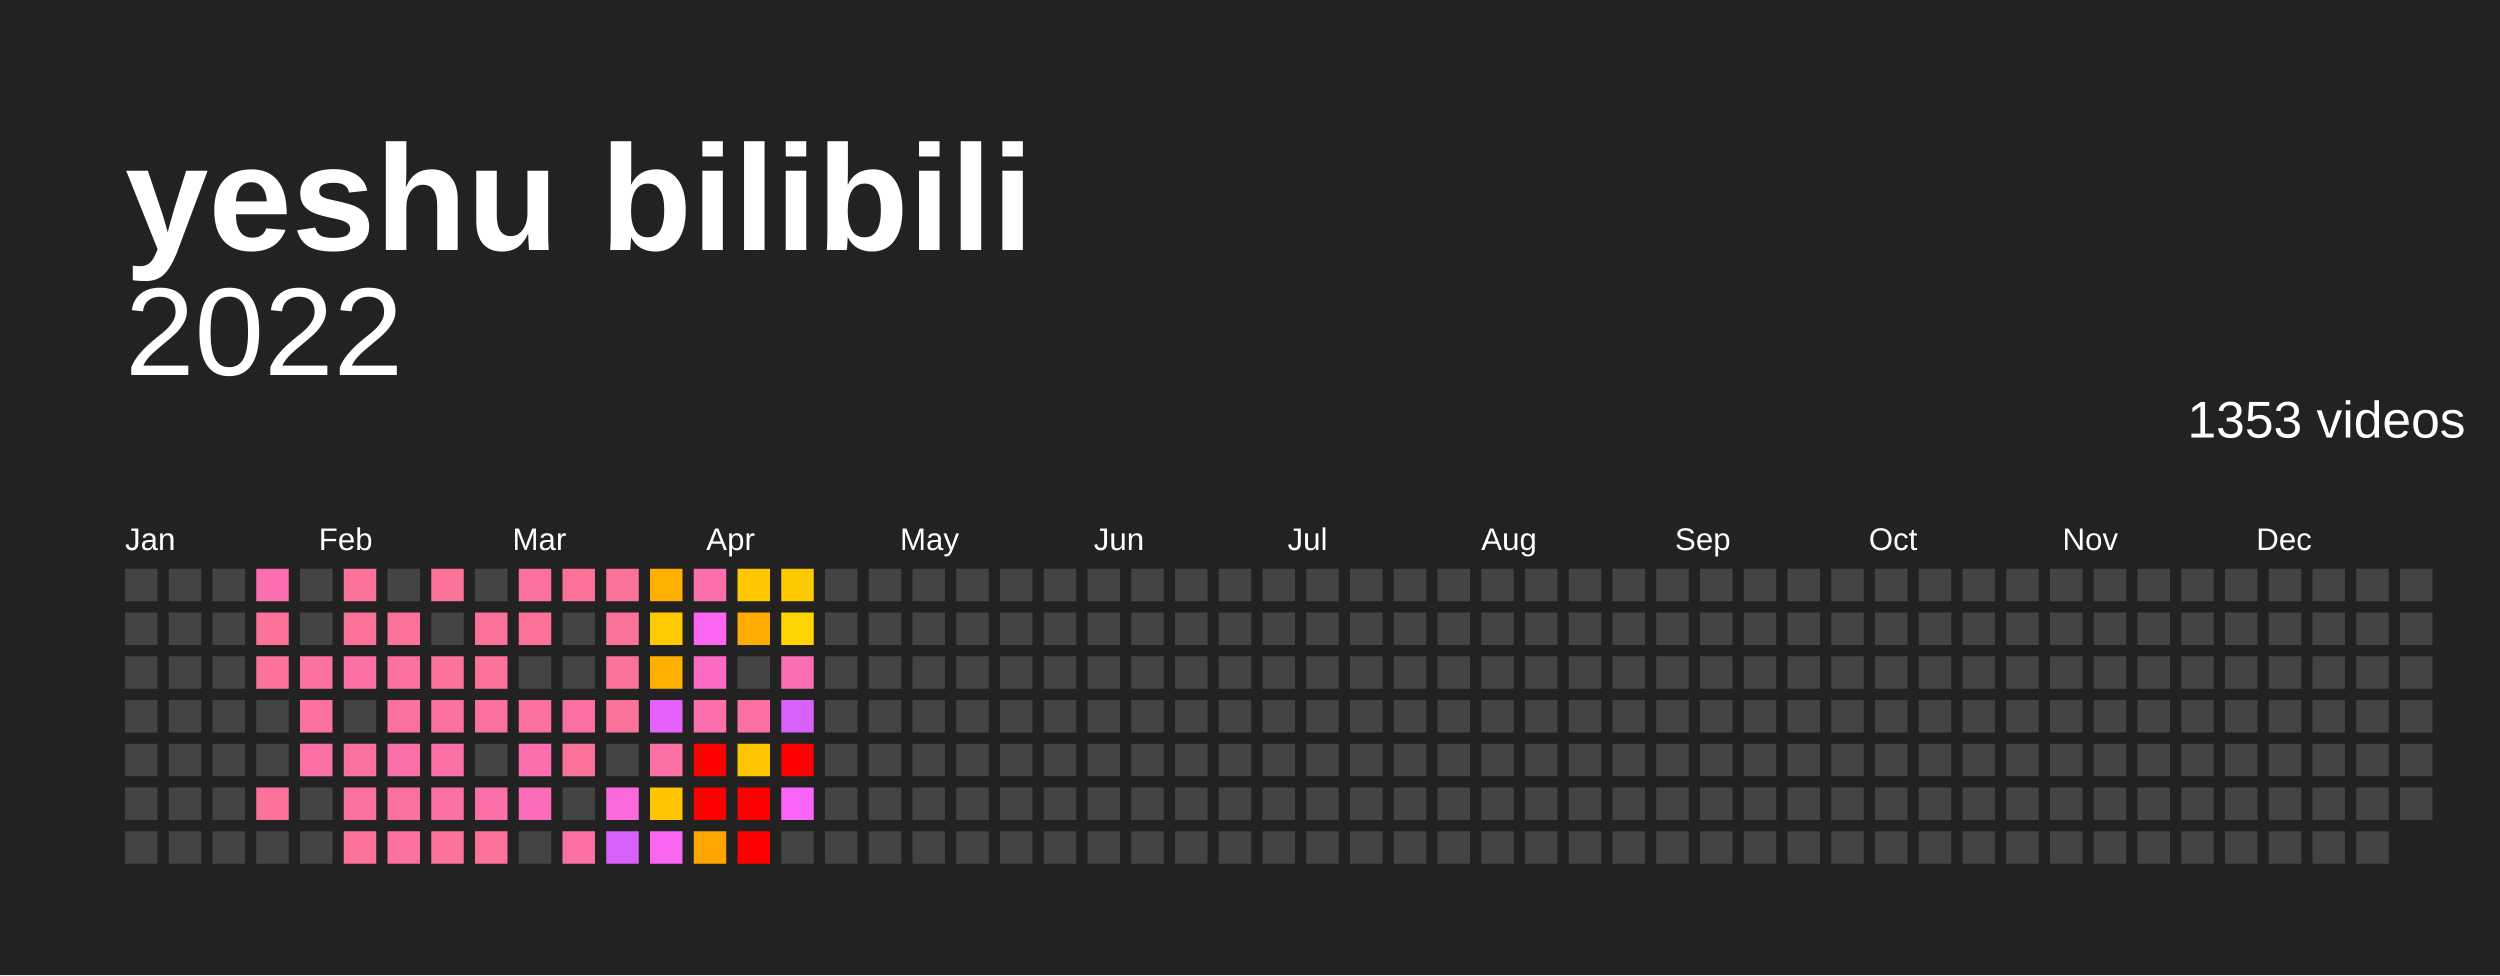
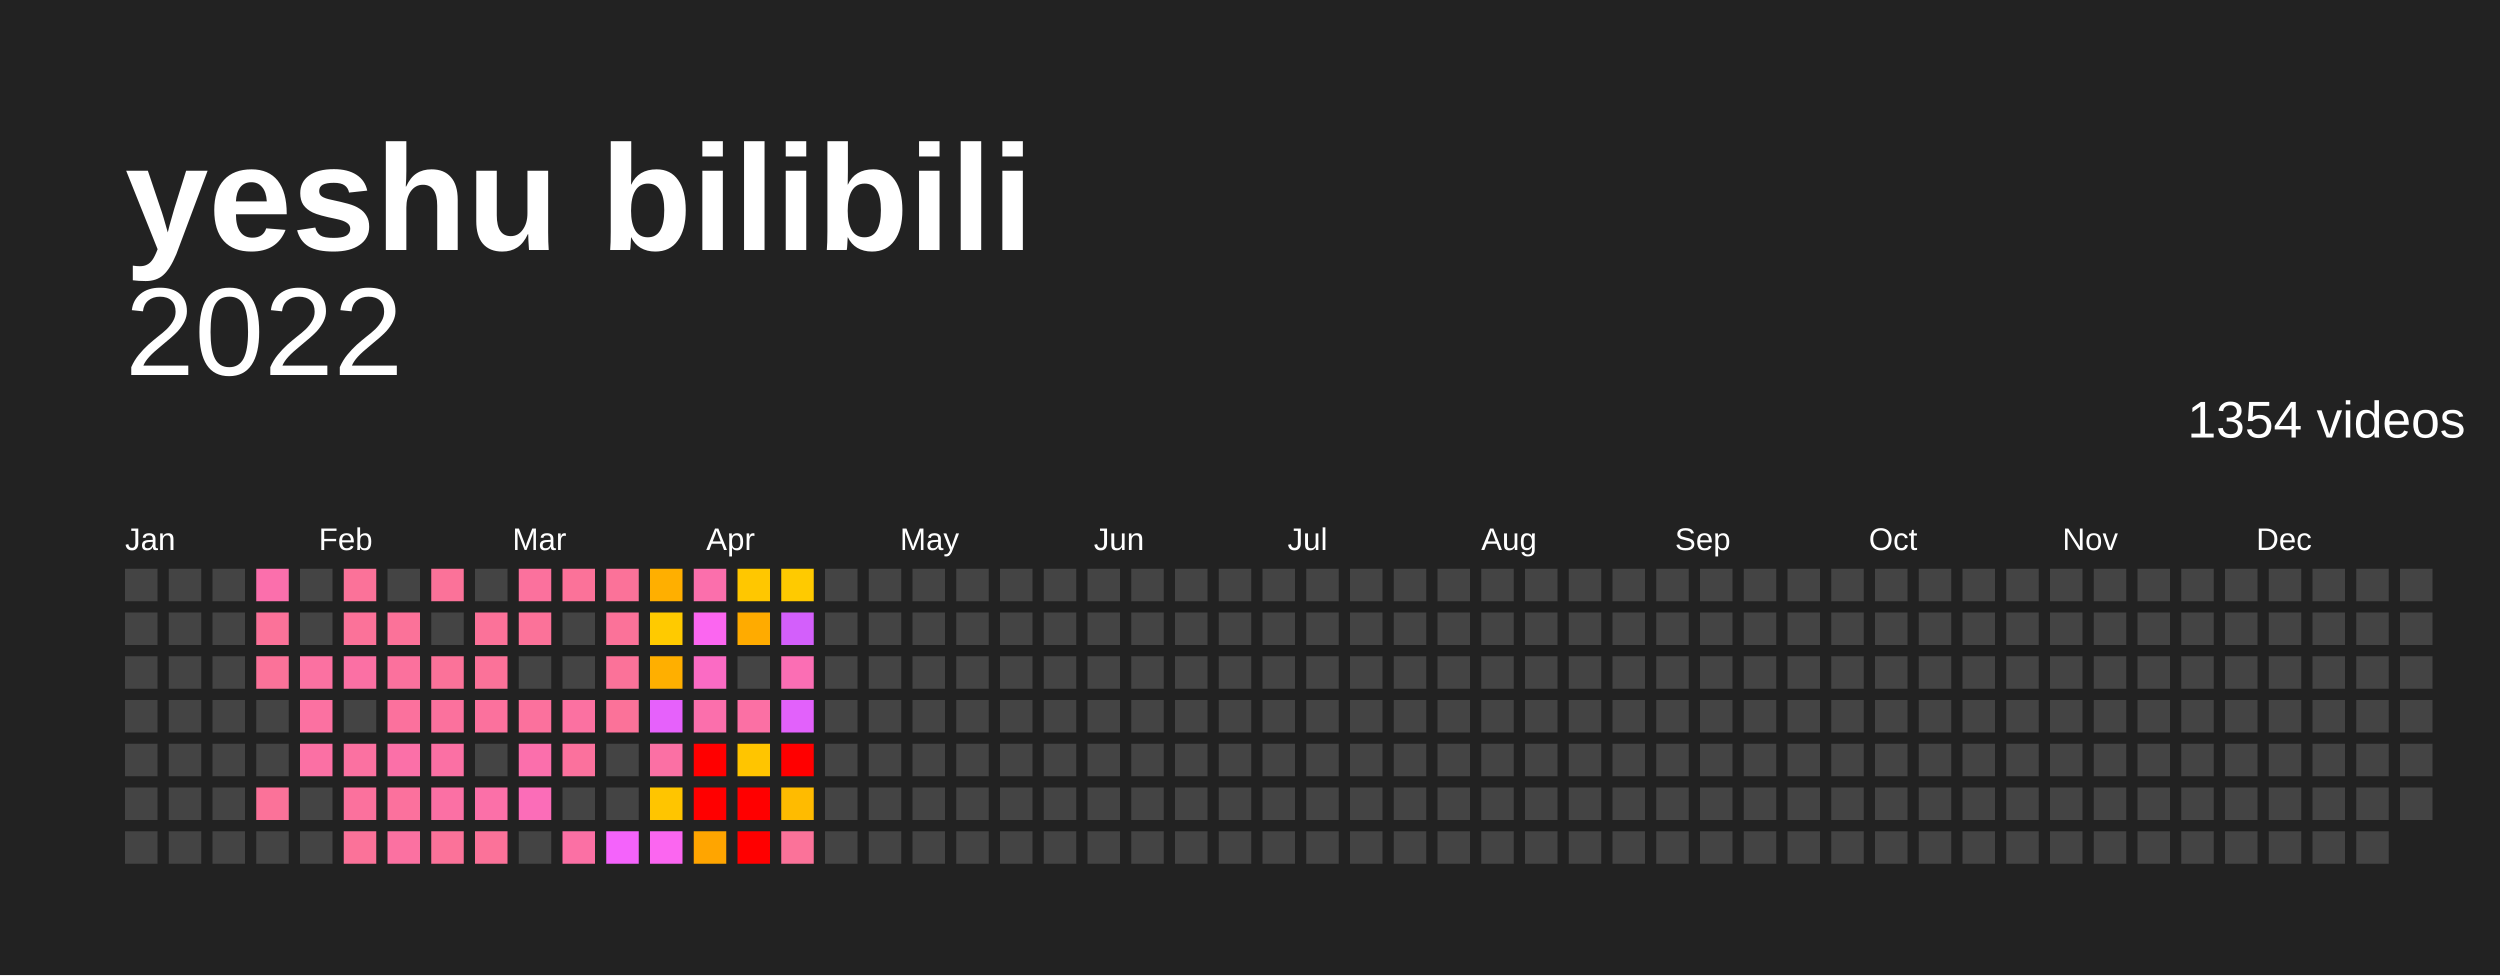
<svg xmlns="http://www.w3.org/2000/svg" baseProfile="full" height="78mm" version="1.1" viewBox="0,0,200,78" width="200mm">
  <defs />
  <rect fill="#222222" height="78" width="200" x="0" y="0" />
  <text fill="#FFFFFF" style="font-size:12px; font-family:Arial; font-weight:bold;" x="10" y="20">yeshu bilibili</text>
  <text alignment-baseline="hanging" fill="#FFFFFF" style="font-size:10.0px; font-family:Arial;" x="10" y="30">2022</text>
-   <text alignment-baseline="hanging" fill="#FFFFFF" style="font-size:4.125px; font-family:Arial;" x="175" y="35">1353 videos</text>
+   <text alignment-baseline="hanging" fill="#FFFFFF" style="font-size:4.125px; font-family:Arial;" x="175" y="35">1354 videos</text>
  <text fill="#FFFFFF" style="font-size:2.5px; font-family:Arial" x="10.0" y="44">Jan</text>
  <text fill="#FFFFFF" style="font-size:2.5px; font-family:Arial" x="25.5" y="44">Feb</text>
  <text fill="#FFFFFF" style="font-size:2.5px; font-family:Arial" x="41.0" y="44">Mar</text>
  <text fill="#FFFFFF" style="font-size:2.5px; font-family:Arial" x="56.5" y="44">Apr</text>
  <text fill="#FFFFFF" style="font-size:2.5px; font-family:Arial" x="72.0" y="44">May</text>
  <text fill="#FFFFFF" style="font-size:2.5px; font-family:Arial" x="87.5" y="44">Jun</text>
  <text fill="#FFFFFF" style="font-size:2.5px; font-family:Arial" x="103.0" y="44">Jul</text>
  <text fill="#FFFFFF" style="font-size:2.5px; font-family:Arial" x="118.5" y="44">Aug</text>
  <text fill="#FFFFFF" style="font-size:2.5px; font-family:Arial" x="134.0" y="44">Sep</text>
  <text fill="#FFFFFF" style="font-size:2.5px; font-family:Arial" x="149.5" y="44">Oct</text>
  <text fill="#FFFFFF" style="font-size:2.5px; font-family:Arial" x="165.0" y="44">Nov</text>
  <text fill="#FFFFFF" style="font-size:2.5px; font-family:Arial" x="180.5" y="44">Dec</text>
  <rect fill="#444444" height="2.6" width="2.6" x="10.0" y="45.5" />
  <rect fill="#444444" height="2.6" width="2.6" x="10.0" y="49.0" />
  <rect fill="#444444" height="2.6" width="2.6" x="10.0" y="52.5" />
  <rect fill="#444444" height="2.6" width="2.6" x="10.0" y="56.0" />
  <rect fill="#444444" height="2.6" width="2.6" x="10.0" y="59.5" />
  <rect fill="#444444" height="2.6" width="2.6" x="10.0" y="63.0" />
  <rect fill="#444444" height="2.6" width="2.6" x="10.0" y="66.5" />
  <rect fill="#444444" height="2.6" width="2.6" x="13.5" y="45.5" />
  <rect fill="#444444" height="2.6" width="2.6" x="13.5" y="49.0" />
  <rect fill="#444444" height="2.6" width="2.6" x="13.5" y="52.5" />
  <rect fill="#444444" height="2.6" width="2.6" x="13.5" y="56.0" />
  <rect fill="#444444" height="2.6" width="2.6" x="13.5" y="59.5" />
  <rect fill="#444444" height="2.6" width="2.6" x="13.5" y="63.0" />
  <rect fill="#444444" height="2.6" width="2.6" x="13.5" y="66.5" />
  <rect fill="#444444" height="2.6" width="2.6" x="17.0" y="45.5" />
  <rect fill="#444444" height="2.6" width="2.6" x="17.0" y="49.0" />
  <rect fill="#444444" height="2.6" width="2.6" x="17.0" y="52.5" />
  <rect fill="#444444" height="2.6" width="2.6" x="17.0" y="56.0" />
  <rect fill="#444444" height="2.6" width="2.6" x="17.0" y="59.5" />
  <rect fill="#444444" height="2.6" width="2.6" x="17.0" y="63.0" />
  <rect fill="#444444" height="2.6" width="2.6" x="17.0" y="66.5" />
-   <rect fill="#fb6eb0" height="2.6" width="2.6" x="20.5" y="45.5" />
+   <rect fill="#fb6fac" height="2.6" width="2.6" x="20.5" y="45.5" />
  <rect fill="#fb7299" height="2.6" width="2.6" x="20.5" y="49.0" />
  <rect fill="#fb7299" height="2.6" width="2.6" x="20.5" y="52.5" />
  <rect fill="#444444" height="2.6" width="2.6" x="20.5" y="56.0" />
  <rect fill="#444444" height="2.6" width="2.6" x="20.5" y="59.5" />
  <rect fill="#fb7299" height="2.6" width="2.6" x="20.5" y="63.0" />
  <rect fill="#444444" height="2.6" width="2.6" x="20.5" y="66.5" />
  <rect fill="#444444" height="2.6" width="2.6" x="24.0" y="45.5" />
  <rect fill="#444444" height="2.6" width="2.6" x="24.0" y="49.0" />
  <rect fill="#fb71a1" height="2.6" width="2.6" x="24.0" y="52.5" />
  <rect fill="#fb71a1" height="2.6" width="2.6" x="24.0" y="56.0" />
  <rect fill="#fb70a4" height="2.6" width="2.6" x="24.0" y="59.5" />
  <rect fill="#444444" height="2.6" width="2.6" x="24.0" y="63.0" />
  <rect fill="#444444" height="2.6" width="2.6" x="24.0" y="66.5" />
  <rect fill="#fb7299" height="2.6" width="2.6" x="27.5" y="45.5" />
  <rect fill="#fb7299" height="2.6" width="2.6" x="27.5" y="49.0" />
  <rect fill="#fb70a4" height="2.6" width="2.6" x="27.5" y="52.5" />
  <rect fill="#444444" height="2.6" width="2.6" x="27.5" y="56.0" />
  <rect fill="#fb71a1" height="2.6" width="2.6" x="27.5" y="59.5" />
  <rect fill="#fb719d" height="2.6" width="2.6" x="27.5" y="63.0" />
  <rect fill="#fb7299" height="2.6" width="2.6" x="27.5" y="66.5" />
  <rect fill="#444444" height="2.6" width="2.6" x="31.0" y="45.5" />
  <rect fill="#fb7299" height="2.6" width="2.6" x="31.0" y="49.0" />
  <rect fill="#fb719d" height="2.6" width="2.6" x="31.0" y="52.5" />
  <rect fill="#fb719d" height="2.6" width="2.6" x="31.0" y="56.0" />
  <rect fill="#fb70a8" height="2.6" width="2.6" x="31.0" y="59.5" />
  <rect fill="#fb719d" height="2.6" width="2.6" x="31.0" y="63.0" />
  <rect fill="#fb71a1" height="2.6" width="2.6" x="31.0" y="66.5" />
  <rect fill="#fb7299" height="2.6" width="2.6" x="34.5" y="45.5" />
  <rect fill="#444444" height="2.6" width="2.6" x="34.5" y="49.0" />
  <rect fill="#fb7299" height="2.6" width="2.6" x="34.5" y="52.5" />
  <rect fill="#fb719d" height="2.6" width="2.6" x="34.5" y="56.0" />
  <rect fill="#fb70a4" height="2.6" width="2.6" x="34.5" y="59.5" />
  <rect fill="#fb70a4" height="2.6" width="2.6" x="34.5" y="63.0" />
  <rect fill="#fb7299" height="2.6" width="2.6" x="34.5" y="66.5" />
  <rect fill="#444444" height="2.6" width="2.6" x="38.0" y="45.5" />
  <rect fill="#fb7299" height="2.6" width="2.6" x="38.0" y="49.0" />
  <rect fill="#fb7299" height="2.6" width="2.6" x="38.0" y="52.5" />
  <rect fill="#fb719d" height="2.6" width="2.6" x="38.0" y="56.0" />
  <rect fill="#444444" height="2.6" width="2.6" x="38.0" y="59.5" />
  <rect fill="#fb70a8" height="2.6" width="2.6" x="38.0" y="63.0" />
  <rect fill="#fb7299" height="2.6" width="2.6" x="38.0" y="66.5" />
  <rect fill="#fb719d" height="2.6" width="2.6" x="41.5" y="45.5" />
  <rect fill="#fb7299" height="2.6" width="2.6" x="41.5" y="49.0" />
  <rect fill="#444444" height="2.6" width="2.6" x="41.5" y="52.5" />
  <rect fill="#fb719d" height="2.6" width="2.6" x="41.5" y="56.0" />
  <rect fill="#fb6fac" height="2.6" width="2.6" x="41.5" y="59.5" />
  <rect fill="#fb6db8" height="2.6" width="2.6" x="41.5" y="63.0" />
  <rect fill="#444444" height="2.6" width="2.6" x="41.5" y="66.5" />
  <rect fill="#fb7299" height="2.6" width="2.6" x="45.0" y="45.5" />
  <rect fill="#444444" height="2.6" width="2.6" x="45.0" y="49.0" />
  <rect fill="#444444" height="2.6" width="2.6" x="45.0" y="52.5" />
-   <rect fill="#fb70a4" height="2.6" width="2.6" x="45.0" y="56.0" />
-   <rect fill="#fb7299" height="2.6" width="2.6" x="45.0" y="59.5" />
+   <rect fill="#fb71a1" height="2.6" width="2.6" x="45.0" y="56.0" />
+   <rect fill="#fb719d" height="2.6" width="2.6" x="45.0" y="59.5" />
  <rect fill="#444444" height="2.6" width="2.6" x="45.0" y="63.0" />
  <rect fill="#fb70a4" height="2.6" width="2.6" x="45.0" y="66.5" />
  <rect fill="#fb7299" height="2.6" width="2.6" x="48.5" y="45.5" />
  <rect fill="#fb7299" height="2.6" width="2.6" x="48.5" y="49.0" />
  <rect fill="#fb7299" height="2.6" width="2.6" x="48.5" y="52.5" />
  <rect fill="#fb7299" height="2.6" width="2.6" x="48.5" y="56.0" />
  <rect fill="#444444" height="2.6" width="2.6" x="48.5" y="59.5" />
-   <rect fill="#fb69da" height="2.6" width="2.6" x="48.5" y="63.0" />
-   <rect fill="#d860fb" height="2.6" width="2.6" x="48.5" y="66.5" />
+   <rect fill="#444444" height="2.6" width="2.6" x="48.5" y="63.0" />
+   <rect fill="#f463fb" height="2.6" width="2.6" x="48.5" y="66.5" />
  <rect fill="#ffaf00" height="2.6" width="2.6" x="52.0" y="45.5" />
  <rect fill="#ffca00" height="2.6" width="2.6" x="52.0" y="49.0" />
  <rect fill="#ffaf00" height="2.6" width="2.6" x="52.0" y="52.5" />
  <rect fill="#e661fb" height="2.6" width="2.6" x="52.0" y="56.0" />
  <rect fill="#fb70a4" height="2.6" width="2.6" x="52.0" y="59.5" />
  <rect fill="#ffc500" height="2.6" width="2.6" x="52.0" y="63.0" />
  <rect fill="#fb66f0" height="2.6" width="2.6" x="52.0" y="66.5" />
  <rect fill="#fb6fac" height="2.6" width="2.6" x="55.5" y="45.5" />
  <rect fill="#fb66f0" height="2.6" width="2.6" x="55.5" y="49.0" />
  <rect fill="#fb6bc4" height="2.6" width="2.6" x="55.5" y="52.5" />
  <rect fill="#fb6fac" height="2.6" width="2.6" x="55.5" y="56.0" />
  <rect fill="red" height="2.6" width="2.6" x="55.5" y="59.5" />
  <rect fill="red" height="2.6" width="2.6" x="55.5" y="63.0" />
  <rect fill="#ffa500" height="2.6" width="2.6" x="55.5" y="66.5" />
  <rect fill="#ffc700" height="2.6" width="2.6" x="59.0" y="45.5" />
  <rect fill="#ffab00" height="2.6" width="2.6" x="59.0" y="49.0" />
  <rect fill="#444444" height="2.6" width="2.6" x="59.0" y="52.5" />
  <rect fill="#fb70a4" height="2.6" width="2.6" x="59.0" y="56.0" />
  <rect fill="#ffc500" height="2.6" width="2.6" x="59.0" y="59.5" />
  <rect fill="red" height="2.6" width="2.6" x="59.0" y="63.0" />
  <rect fill="red" height="2.6" width="2.6" x="59.0" y="66.5" />
-   <rect fill="#ffc900" height="2.6" width="2.6" x="62.5" y="45.5" />
-   <rect fill="#ffd400" height="2.6" width="2.6" x="62.5" y="49.0" />
+   <rect fill="#ffca00" height="2.6" width="2.6" x="62.5" y="45.5" />
+   <rect fill="#d35ffb" height="2.6" width="2.6" x="62.5" y="49.0" />
  <rect fill="#fb6eb4" height="2.6" width="2.6" x="62.5" y="52.5" />
-   <rect fill="#d860fb" height="2.6" width="2.6" x="62.5" y="56.0" />
+   <rect fill="#e261fb" height="2.6" width="2.6" x="62.5" y="56.0" />
  <rect fill="red" height="2.6" width="2.6" x="62.5" y="59.5" />
-   <rect fill="#fb64f9" height="2.6" width="2.6" x="62.5" y="63.0" />
-   <rect fill="#444444" height="2.6" width="2.6" x="62.5" y="66.5" />
+   <rect fill="#ffbb00" height="2.6" width="2.6" x="62.5" y="63.0" />
+   <rect fill="#fb7299" height="2.6" width="2.6" x="62.5" y="66.5" />
  <rect fill="#444444" height="2.6" width="2.6" x="66.0" y="45.5" />
  <rect fill="#444444" height="2.6" width="2.6" x="66.0" y="49.0" />
  <rect fill="#444444" height="2.6" width="2.6" x="66.0" y="52.5" />
  <rect fill="#444444" height="2.6" width="2.6" x="66.0" y="56.0" />
  <rect fill="#444444" height="2.6" width="2.6" x="66.0" y="59.5" />
  <rect fill="#444444" height="2.6" width="2.6" x="66.0" y="63.0" />
  <rect fill="#444444" height="2.6" width="2.6" x="66.0" y="66.5" />
  <rect fill="#444444" height="2.6" width="2.6" x="69.5" y="45.5" />
  <rect fill="#444444" height="2.6" width="2.6" x="69.5" y="49.0" />
  <rect fill="#444444" height="2.6" width="2.6" x="69.5" y="52.5" />
  <rect fill="#444444" height="2.6" width="2.6" x="69.5" y="56.0" />
  <rect fill="#444444" height="2.6" width="2.6" x="69.5" y="59.5" />
  <rect fill="#444444" height="2.6" width="2.6" x="69.5" y="63.0" />
  <rect fill="#444444" height="2.6" width="2.6" x="69.5" y="66.5" />
  <rect fill="#444444" height="2.6" width="2.6" x="73.0" y="45.5" />
  <rect fill="#444444" height="2.6" width="2.6" x="73.0" y="49.0" />
  <rect fill="#444444" height="2.6" width="2.6" x="73.0" y="52.5" />
  <rect fill="#444444" height="2.6" width="2.6" x="73.0" y="56.0" />
  <rect fill="#444444" height="2.6" width="2.6" x="73.0" y="59.5" />
  <rect fill="#444444" height="2.6" width="2.6" x="73.0" y="63.0" />
  <rect fill="#444444" height="2.6" width="2.6" x="73.0" y="66.5" />
  <rect fill="#444444" height="2.6" width="2.6" x="76.5" y="45.5" />
  <rect fill="#444444" height="2.6" width="2.6" x="76.5" y="49.0" />
  <rect fill="#444444" height="2.6" width="2.6" x="76.5" y="52.5" />
  <rect fill="#444444" height="2.6" width="2.6" x="76.5" y="56.0" />
  <rect fill="#444444" height="2.6" width="2.6" x="76.5" y="59.5" />
  <rect fill="#444444" height="2.6" width="2.6" x="76.5" y="63.0" />
  <rect fill="#444444" height="2.6" width="2.6" x="76.5" y="66.5" />
  <rect fill="#444444" height="2.6" width="2.6" x="80.0" y="45.5" />
  <rect fill="#444444" height="2.6" width="2.6" x="80.0" y="49.0" />
  <rect fill="#444444" height="2.6" width="2.6" x="80.0" y="52.5" />
  <rect fill="#444444" height="2.6" width="2.6" x="80.0" y="56.0" />
  <rect fill="#444444" height="2.6" width="2.6" x="80.0" y="59.5" />
  <rect fill="#444444" height="2.6" width="2.6" x="80.0" y="63.0" />
  <rect fill="#444444" height="2.6" width="2.6" x="80.0" y="66.5" />
  <rect fill="#444444" height="2.6" width="2.6" x="83.5" y="45.5" />
  <rect fill="#444444" height="2.6" width="2.6" x="83.5" y="49.0" />
  <rect fill="#444444" height="2.6" width="2.6" x="83.5" y="52.5" />
  <rect fill="#444444" height="2.6" width="2.6" x="83.5" y="56.0" />
  <rect fill="#444444" height="2.6" width="2.6" x="83.5" y="59.5" />
  <rect fill="#444444" height="2.6" width="2.6" x="83.5" y="63.0" />
  <rect fill="#444444" height="2.6" width="2.6" x="83.5" y="66.5" />
  <rect fill="#444444" height="2.6" width="2.6" x="87.0" y="45.5" />
  <rect fill="#444444" height="2.6" width="2.6" x="87.0" y="49.0" />
  <rect fill="#444444" height="2.6" width="2.6" x="87.0" y="52.5" />
  <rect fill="#444444" height="2.6" width="2.6" x="87.0" y="56.0" />
  <rect fill="#444444" height="2.6" width="2.6" x="87.0" y="59.5" />
  <rect fill="#444444" height="2.6" width="2.6" x="87.0" y="63.0" />
  <rect fill="#444444" height="2.6" width="2.6" x="87.0" y="66.5" />
  <rect fill="#444444" height="2.6" width="2.6" x="90.5" y="45.5" />
  <rect fill="#444444" height="2.6" width="2.6" x="90.5" y="49.0" />
  <rect fill="#444444" height="2.6" width="2.6" x="90.5" y="52.5" />
  <rect fill="#444444" height="2.6" width="2.6" x="90.5" y="56.0" />
  <rect fill="#444444" height="2.6" width="2.6" x="90.5" y="59.5" />
  <rect fill="#444444" height="2.6" width="2.6" x="90.5" y="63.0" />
  <rect fill="#444444" height="2.6" width="2.6" x="90.5" y="66.5" />
  <rect fill="#444444" height="2.6" width="2.6" x="94.0" y="45.5" />
  <rect fill="#444444" height="2.6" width="2.6" x="94.0" y="49.0" />
  <rect fill="#444444" height="2.6" width="2.6" x="94.0" y="52.5" />
  <rect fill="#444444" height="2.6" width="2.6" x="94.0" y="56.0" />
  <rect fill="#444444" height="2.6" width="2.6" x="94.0" y="59.5" />
  <rect fill="#444444" height="2.6" width="2.6" x="94.0" y="63.0" />
  <rect fill="#444444" height="2.6" width="2.6" x="94.0" y="66.5" />
  <rect fill="#444444" height="2.6" width="2.6" x="97.5" y="45.5" />
  <rect fill="#444444" height="2.6" width="2.6" x="97.5" y="49.0" />
  <rect fill="#444444" height="2.6" width="2.6" x="97.5" y="52.5" />
  <rect fill="#444444" height="2.6" width="2.6" x="97.5" y="56.0" />
  <rect fill="#444444" height="2.6" width="2.6" x="97.5" y="59.5" />
  <rect fill="#444444" height="2.6" width="2.6" x="97.5" y="63.0" />
  <rect fill="#444444" height="2.6" width="2.6" x="97.5" y="66.5" />
  <rect fill="#444444" height="2.6" width="2.6" x="101.0" y="45.5" />
  <rect fill="#444444" height="2.6" width="2.6" x="101.0" y="49.0" />
  <rect fill="#444444" height="2.6" width="2.6" x="101.0" y="52.5" />
  <rect fill="#444444" height="2.6" width="2.6" x="101.0" y="56.0" />
  <rect fill="#444444" height="2.6" width="2.6" x="101.0" y="59.5" />
  <rect fill="#444444" height="2.6" width="2.6" x="101.0" y="63.0" />
  <rect fill="#444444" height="2.6" width="2.6" x="101.0" y="66.5" />
  <rect fill="#444444" height="2.6" width="2.6" x="104.5" y="45.5" />
  <rect fill="#444444" height="2.6" width="2.6" x="104.5" y="49.0" />
  <rect fill="#444444" height="2.6" width="2.6" x="104.5" y="52.5" />
  <rect fill="#444444" height="2.6" width="2.6" x="104.5" y="56.0" />
  <rect fill="#444444" height="2.6" width="2.6" x="104.5" y="59.5" />
  <rect fill="#444444" height="2.6" width="2.6" x="104.5" y="63.0" />
  <rect fill="#444444" height="2.6" width="2.6" x="104.5" y="66.5" />
  <rect fill="#444444" height="2.6" width="2.6" x="108.0" y="45.5" />
  <rect fill="#444444" height="2.6" width="2.6" x="108.0" y="49.0" />
  <rect fill="#444444" height="2.6" width="2.6" x="108.0" y="52.5" />
  <rect fill="#444444" height="2.6" width="2.6" x="108.0" y="56.0" />
  <rect fill="#444444" height="2.6" width="2.6" x="108.0" y="59.5" />
  <rect fill="#444444" height="2.6" width="2.6" x="108.0" y="63.0" />
  <rect fill="#444444" height="2.6" width="2.6" x="108.0" y="66.5" />
  <rect fill="#444444" height="2.6" width="2.6" x="111.5" y="45.5" />
  <rect fill="#444444" height="2.6" width="2.6" x="111.5" y="49.0" />
  <rect fill="#444444" height="2.6" width="2.6" x="111.5" y="52.5" />
  <rect fill="#444444" height="2.6" width="2.6" x="111.5" y="56.0" />
  <rect fill="#444444" height="2.6" width="2.6" x="111.5" y="59.5" />
  <rect fill="#444444" height="2.6" width="2.6" x="111.5" y="63.0" />
  <rect fill="#444444" height="2.6" width="2.6" x="111.5" y="66.5" />
  <rect fill="#444444" height="2.6" width="2.6" x="115.0" y="45.5" />
  <rect fill="#444444" height="2.6" width="2.6" x="115.0" y="49.0" />
  <rect fill="#444444" height="2.6" width="2.6" x="115.0" y="52.5" />
  <rect fill="#444444" height="2.6" width="2.6" x="115.0" y="56.0" />
  <rect fill="#444444" height="2.6" width="2.6" x="115.0" y="59.5" />
  <rect fill="#444444" height="2.6" width="2.6" x="115.0" y="63.0" />
  <rect fill="#444444" height="2.6" width="2.6" x="115.0" y="66.5" />
  <rect fill="#444444" height="2.6" width="2.6" x="118.5" y="45.5" />
  <rect fill="#444444" height="2.6" width="2.6" x="118.5" y="49.0" />
  <rect fill="#444444" height="2.6" width="2.6" x="118.5" y="52.5" />
  <rect fill="#444444" height="2.6" width="2.6" x="118.5" y="56.0" />
  <rect fill="#444444" height="2.6" width="2.6" x="118.5" y="59.5" />
  <rect fill="#444444" height="2.6" width="2.6" x="118.5" y="63.0" />
  <rect fill="#444444" height="2.6" width="2.6" x="118.5" y="66.5" />
  <rect fill="#444444" height="2.6" width="2.6" x="122.0" y="45.5" />
  <rect fill="#444444" height="2.6" width="2.6" x="122.0" y="49.0" />
  <rect fill="#444444" height="2.6" width="2.6" x="122.0" y="52.5" />
  <rect fill="#444444" height="2.6" width="2.6" x="122.0" y="56.0" />
  <rect fill="#444444" height="2.6" width="2.6" x="122.0" y="59.5" />
  <rect fill="#444444" height="2.6" width="2.6" x="122.0" y="63.0" />
  <rect fill="#444444" height="2.6" width="2.6" x="122.0" y="66.5" />
  <rect fill="#444444" height="2.6" width="2.6" x="125.5" y="45.5" />
  <rect fill="#444444" height="2.6" width="2.6" x="125.5" y="49.0" />
  <rect fill="#444444" height="2.6" width="2.6" x="125.5" y="52.5" />
  <rect fill="#444444" height="2.6" width="2.6" x="125.5" y="56.0" />
  <rect fill="#444444" height="2.6" width="2.6" x="125.5" y="59.5" />
  <rect fill="#444444" height="2.6" width="2.6" x="125.5" y="63.0" />
  <rect fill="#444444" height="2.6" width="2.6" x="125.5" y="66.5" />
  <rect fill="#444444" height="2.6" width="2.6" x="129.0" y="45.5" />
  <rect fill="#444444" height="2.6" width="2.6" x="129.0" y="49.0" />
  <rect fill="#444444" height="2.6" width="2.6" x="129.0" y="52.5" />
  <rect fill="#444444" height="2.6" width="2.6" x="129.0" y="56.0" />
  <rect fill="#444444" height="2.6" width="2.6" x="129.0" y="59.5" />
  <rect fill="#444444" height="2.6" width="2.6" x="129.0" y="63.0" />
  <rect fill="#444444" height="2.6" width="2.6" x="129.0" y="66.5" />
  <rect fill="#444444" height="2.6" width="2.6" x="132.5" y="45.5" />
  <rect fill="#444444" height="2.6" width="2.6" x="132.5" y="49.0" />
  <rect fill="#444444" height="2.6" width="2.6" x="132.5" y="52.5" />
  <rect fill="#444444" height="2.6" width="2.6" x="132.5" y="56.0" />
  <rect fill="#444444" height="2.6" width="2.6" x="132.5" y="59.5" />
  <rect fill="#444444" height="2.6" width="2.6" x="132.5" y="63.0" />
  <rect fill="#444444" height="2.6" width="2.6" x="132.5" y="66.5" />
  <rect fill="#444444" height="2.6" width="2.6" x="136.0" y="45.5" />
  <rect fill="#444444" height="2.6" width="2.6" x="136.0" y="49.0" />
  <rect fill="#444444" height="2.6" width="2.6" x="136.0" y="52.5" />
  <rect fill="#444444" height="2.6" width="2.6" x="136.0" y="56.0" />
  <rect fill="#444444" height="2.6" width="2.6" x="136.0" y="59.5" />
  <rect fill="#444444" height="2.6" width="2.6" x="136.0" y="63.0" />
  <rect fill="#444444" height="2.6" width="2.6" x="136.0" y="66.5" />
  <rect fill="#444444" height="2.6" width="2.6" x="139.5" y="45.5" />
  <rect fill="#444444" height="2.6" width="2.6" x="139.5" y="49.0" />
  <rect fill="#444444" height="2.6" width="2.6" x="139.5" y="52.5" />
  <rect fill="#444444" height="2.6" width="2.6" x="139.5" y="56.0" />
  <rect fill="#444444" height="2.6" width="2.6" x="139.5" y="59.5" />
  <rect fill="#444444" height="2.6" width="2.6" x="139.5" y="63.0" />
  <rect fill="#444444" height="2.6" width="2.6" x="139.5" y="66.5" />
  <rect fill="#444444" height="2.6" width="2.6" x="143.0" y="45.5" />
  <rect fill="#444444" height="2.6" width="2.6" x="143.0" y="49.0" />
  <rect fill="#444444" height="2.6" width="2.6" x="143.0" y="52.5" />
  <rect fill="#444444" height="2.6" width="2.6" x="143.0" y="56.0" />
  <rect fill="#444444" height="2.6" width="2.6" x="143.0" y="59.5" />
  <rect fill="#444444" height="2.6" width="2.6" x="143.0" y="63.0" />
  <rect fill="#444444" height="2.6" width="2.6" x="143.0" y="66.5" />
  <rect fill="#444444" height="2.6" width="2.6" x="146.5" y="45.5" />
  <rect fill="#444444" height="2.6" width="2.6" x="146.5" y="49.0" />
  <rect fill="#444444" height="2.6" width="2.6" x="146.5" y="52.5" />
  <rect fill="#444444" height="2.6" width="2.6" x="146.5" y="56.0" />
  <rect fill="#444444" height="2.6" width="2.6" x="146.5" y="59.5" />
  <rect fill="#444444" height="2.6" width="2.6" x="146.5" y="63.0" />
  <rect fill="#444444" height="2.6" width="2.6" x="146.5" y="66.5" />
  <rect fill="#444444" height="2.6" width="2.6" x="150.0" y="45.5" />
  <rect fill="#444444" height="2.6" width="2.6" x="150.0" y="49.0" />
  <rect fill="#444444" height="2.6" width="2.6" x="150.0" y="52.5" />
  <rect fill="#444444" height="2.6" width="2.6" x="150.0" y="56.0" />
  <rect fill="#444444" height="2.6" width="2.6" x="150.0" y="59.5" />
  <rect fill="#444444" height="2.6" width="2.6" x="150.0" y="63.0" />
  <rect fill="#444444" height="2.6" width="2.6" x="150.0" y="66.5" />
  <rect fill="#444444" height="2.6" width="2.6" x="153.5" y="45.5" />
  <rect fill="#444444" height="2.6" width="2.6" x="153.5" y="49.0" />
  <rect fill="#444444" height="2.6" width="2.6" x="153.5" y="52.5" />
  <rect fill="#444444" height="2.6" width="2.6" x="153.5" y="56.0" />
  <rect fill="#444444" height="2.6" width="2.6" x="153.5" y="59.5" />
  <rect fill="#444444" height="2.6" width="2.6" x="153.5" y="63.0" />
  <rect fill="#444444" height="2.6" width="2.6" x="153.5" y="66.5" />
  <rect fill="#444444" height="2.6" width="2.6" x="157.0" y="45.5" />
  <rect fill="#444444" height="2.6" width="2.6" x="157.0" y="49.0" />
  <rect fill="#444444" height="2.6" width="2.6" x="157.0" y="52.5" />
  <rect fill="#444444" height="2.6" width="2.6" x="157.0" y="56.0" />
  <rect fill="#444444" height="2.6" width="2.6" x="157.0" y="59.5" />
  <rect fill="#444444" height="2.6" width="2.6" x="157.0" y="63.0" />
  <rect fill="#444444" height="2.6" width="2.6" x="157.0" y="66.5" />
  <rect fill="#444444" height="2.6" width="2.6" x="160.5" y="45.5" />
  <rect fill="#444444" height="2.6" width="2.6" x="160.5" y="49.0" />
  <rect fill="#444444" height="2.6" width="2.6" x="160.5" y="52.5" />
  <rect fill="#444444" height="2.6" width="2.6" x="160.5" y="56.0" />
  <rect fill="#444444" height="2.6" width="2.6" x="160.5" y="59.5" />
  <rect fill="#444444" height="2.6" width="2.6" x="160.5" y="63.0" />
  <rect fill="#444444" height="2.6" width="2.6" x="160.5" y="66.5" />
  <rect fill="#444444" height="2.6" width="2.6" x="164.0" y="45.5" />
  <rect fill="#444444" height="2.6" width="2.6" x="164.0" y="49.0" />
  <rect fill="#444444" height="2.6" width="2.6" x="164.0" y="52.5" />
  <rect fill="#444444" height="2.6" width="2.6" x="164.0" y="56.0" />
  <rect fill="#444444" height="2.6" width="2.6" x="164.0" y="59.5" />
  <rect fill="#444444" height="2.6" width="2.6" x="164.0" y="63.0" />
  <rect fill="#444444" height="2.6" width="2.6" x="164.0" y="66.5" />
  <rect fill="#444444" height="2.6" width="2.6" x="167.5" y="45.5" />
  <rect fill="#444444" height="2.6" width="2.6" x="167.5" y="49.0" />
  <rect fill="#444444" height="2.6" width="2.6" x="167.5" y="52.5" />
  <rect fill="#444444" height="2.6" width="2.6" x="167.5" y="56.0" />
  <rect fill="#444444" height="2.6" width="2.6" x="167.5" y="59.5" />
  <rect fill="#444444" height="2.6" width="2.6" x="167.5" y="63.0" />
  <rect fill="#444444" height="2.6" width="2.6" x="167.5" y="66.5" />
  <rect fill="#444444" height="2.6" width="2.6" x="171.0" y="45.5" />
  <rect fill="#444444" height="2.6" width="2.6" x="171.0" y="49.0" />
  <rect fill="#444444" height="2.6" width="2.6" x="171.0" y="52.5" />
  <rect fill="#444444" height="2.6" width="2.6" x="171.0" y="56.0" />
  <rect fill="#444444" height="2.6" width="2.6" x="171.0" y="59.5" />
  <rect fill="#444444" height="2.6" width="2.6" x="171.0" y="63.0" />
  <rect fill="#444444" height="2.6" width="2.6" x="171.0" y="66.5" />
  <rect fill="#444444" height="2.6" width="2.6" x="174.5" y="45.5" />
  <rect fill="#444444" height="2.6" width="2.6" x="174.5" y="49.0" />
  <rect fill="#444444" height="2.6" width="2.6" x="174.5" y="52.5" />
  <rect fill="#444444" height="2.6" width="2.6" x="174.5" y="56.0" />
  <rect fill="#444444" height="2.6" width="2.6" x="174.5" y="59.5" />
  <rect fill="#444444" height="2.6" width="2.6" x="174.5" y="63.0" />
  <rect fill="#444444" height="2.6" width="2.6" x="174.5" y="66.5" />
  <rect fill="#444444" height="2.6" width="2.6" x="178.0" y="45.5" />
  <rect fill="#444444" height="2.6" width="2.6" x="178.0" y="49.0" />
  <rect fill="#444444" height="2.6" width="2.6" x="178.0" y="52.5" />
  <rect fill="#444444" height="2.6" width="2.6" x="178.0" y="56.0" />
  <rect fill="#444444" height="2.6" width="2.6" x="178.0" y="59.5" />
  <rect fill="#444444" height="2.6" width="2.6" x="178.0" y="63.0" />
  <rect fill="#444444" height="2.6" width="2.6" x="178.0" y="66.5" />
  <rect fill="#444444" height="2.6" width="2.6" x="181.5" y="45.5" />
  <rect fill="#444444" height="2.6" width="2.6" x="181.5" y="49.0" />
  <rect fill="#444444" height="2.6" width="2.6" x="181.5" y="52.5" />
  <rect fill="#444444" height="2.6" width="2.6" x="181.5" y="56.0" />
  <rect fill="#444444" height="2.6" width="2.6" x="181.5" y="59.5" />
  <rect fill="#444444" height="2.6" width="2.6" x="181.5" y="63.0" />
  <rect fill="#444444" height="2.6" width="2.6" x="181.5" y="66.5" />
  <rect fill="#444444" height="2.6" width="2.6" x="185.0" y="45.5" />
  <rect fill="#444444" height="2.6" width="2.6" x="185.0" y="49.0" />
  <rect fill="#444444" height="2.6" width="2.6" x="185.0" y="52.5" />
  <rect fill="#444444" height="2.6" width="2.6" x="185.0" y="56.0" />
  <rect fill="#444444" height="2.6" width="2.6" x="185.0" y="59.5" />
  <rect fill="#444444" height="2.6" width="2.6" x="185.0" y="63.0" />
  <rect fill="#444444" height="2.6" width="2.6" x="185.0" y="66.5" />
  <rect fill="#444444" height="2.6" width="2.6" x="188.5" y="45.5" />
  <rect fill="#444444" height="2.6" width="2.6" x="188.5" y="49.0" />
  <rect fill="#444444" height="2.6" width="2.6" x="188.5" y="52.5" />
  <rect fill="#444444" height="2.6" width="2.6" x="188.5" y="56.0" />
  <rect fill="#444444" height="2.6" width="2.6" x="188.5" y="59.5" />
  <rect fill="#444444" height="2.6" width="2.6" x="188.5" y="63.0" />
  <rect fill="#444444" height="2.6" width="2.6" x="188.5" y="66.5" />
  <rect fill="#444444" height="2.6" width="2.6" x="192.0" y="45.5" />
  <rect fill="#444444" height="2.6" width="2.6" x="192.0" y="49.0" />
  <rect fill="#444444" height="2.6" width="2.6" x="192.0" y="52.5" />
  <rect fill="#444444" height="2.6" width="2.6" x="192.0" y="56.0" />
  <rect fill="#444444" height="2.6" width="2.6" x="192.0" y="59.5" />
  <rect fill="#444444" height="2.6" width="2.6" x="192.0" y="63.0" />
</svg>
